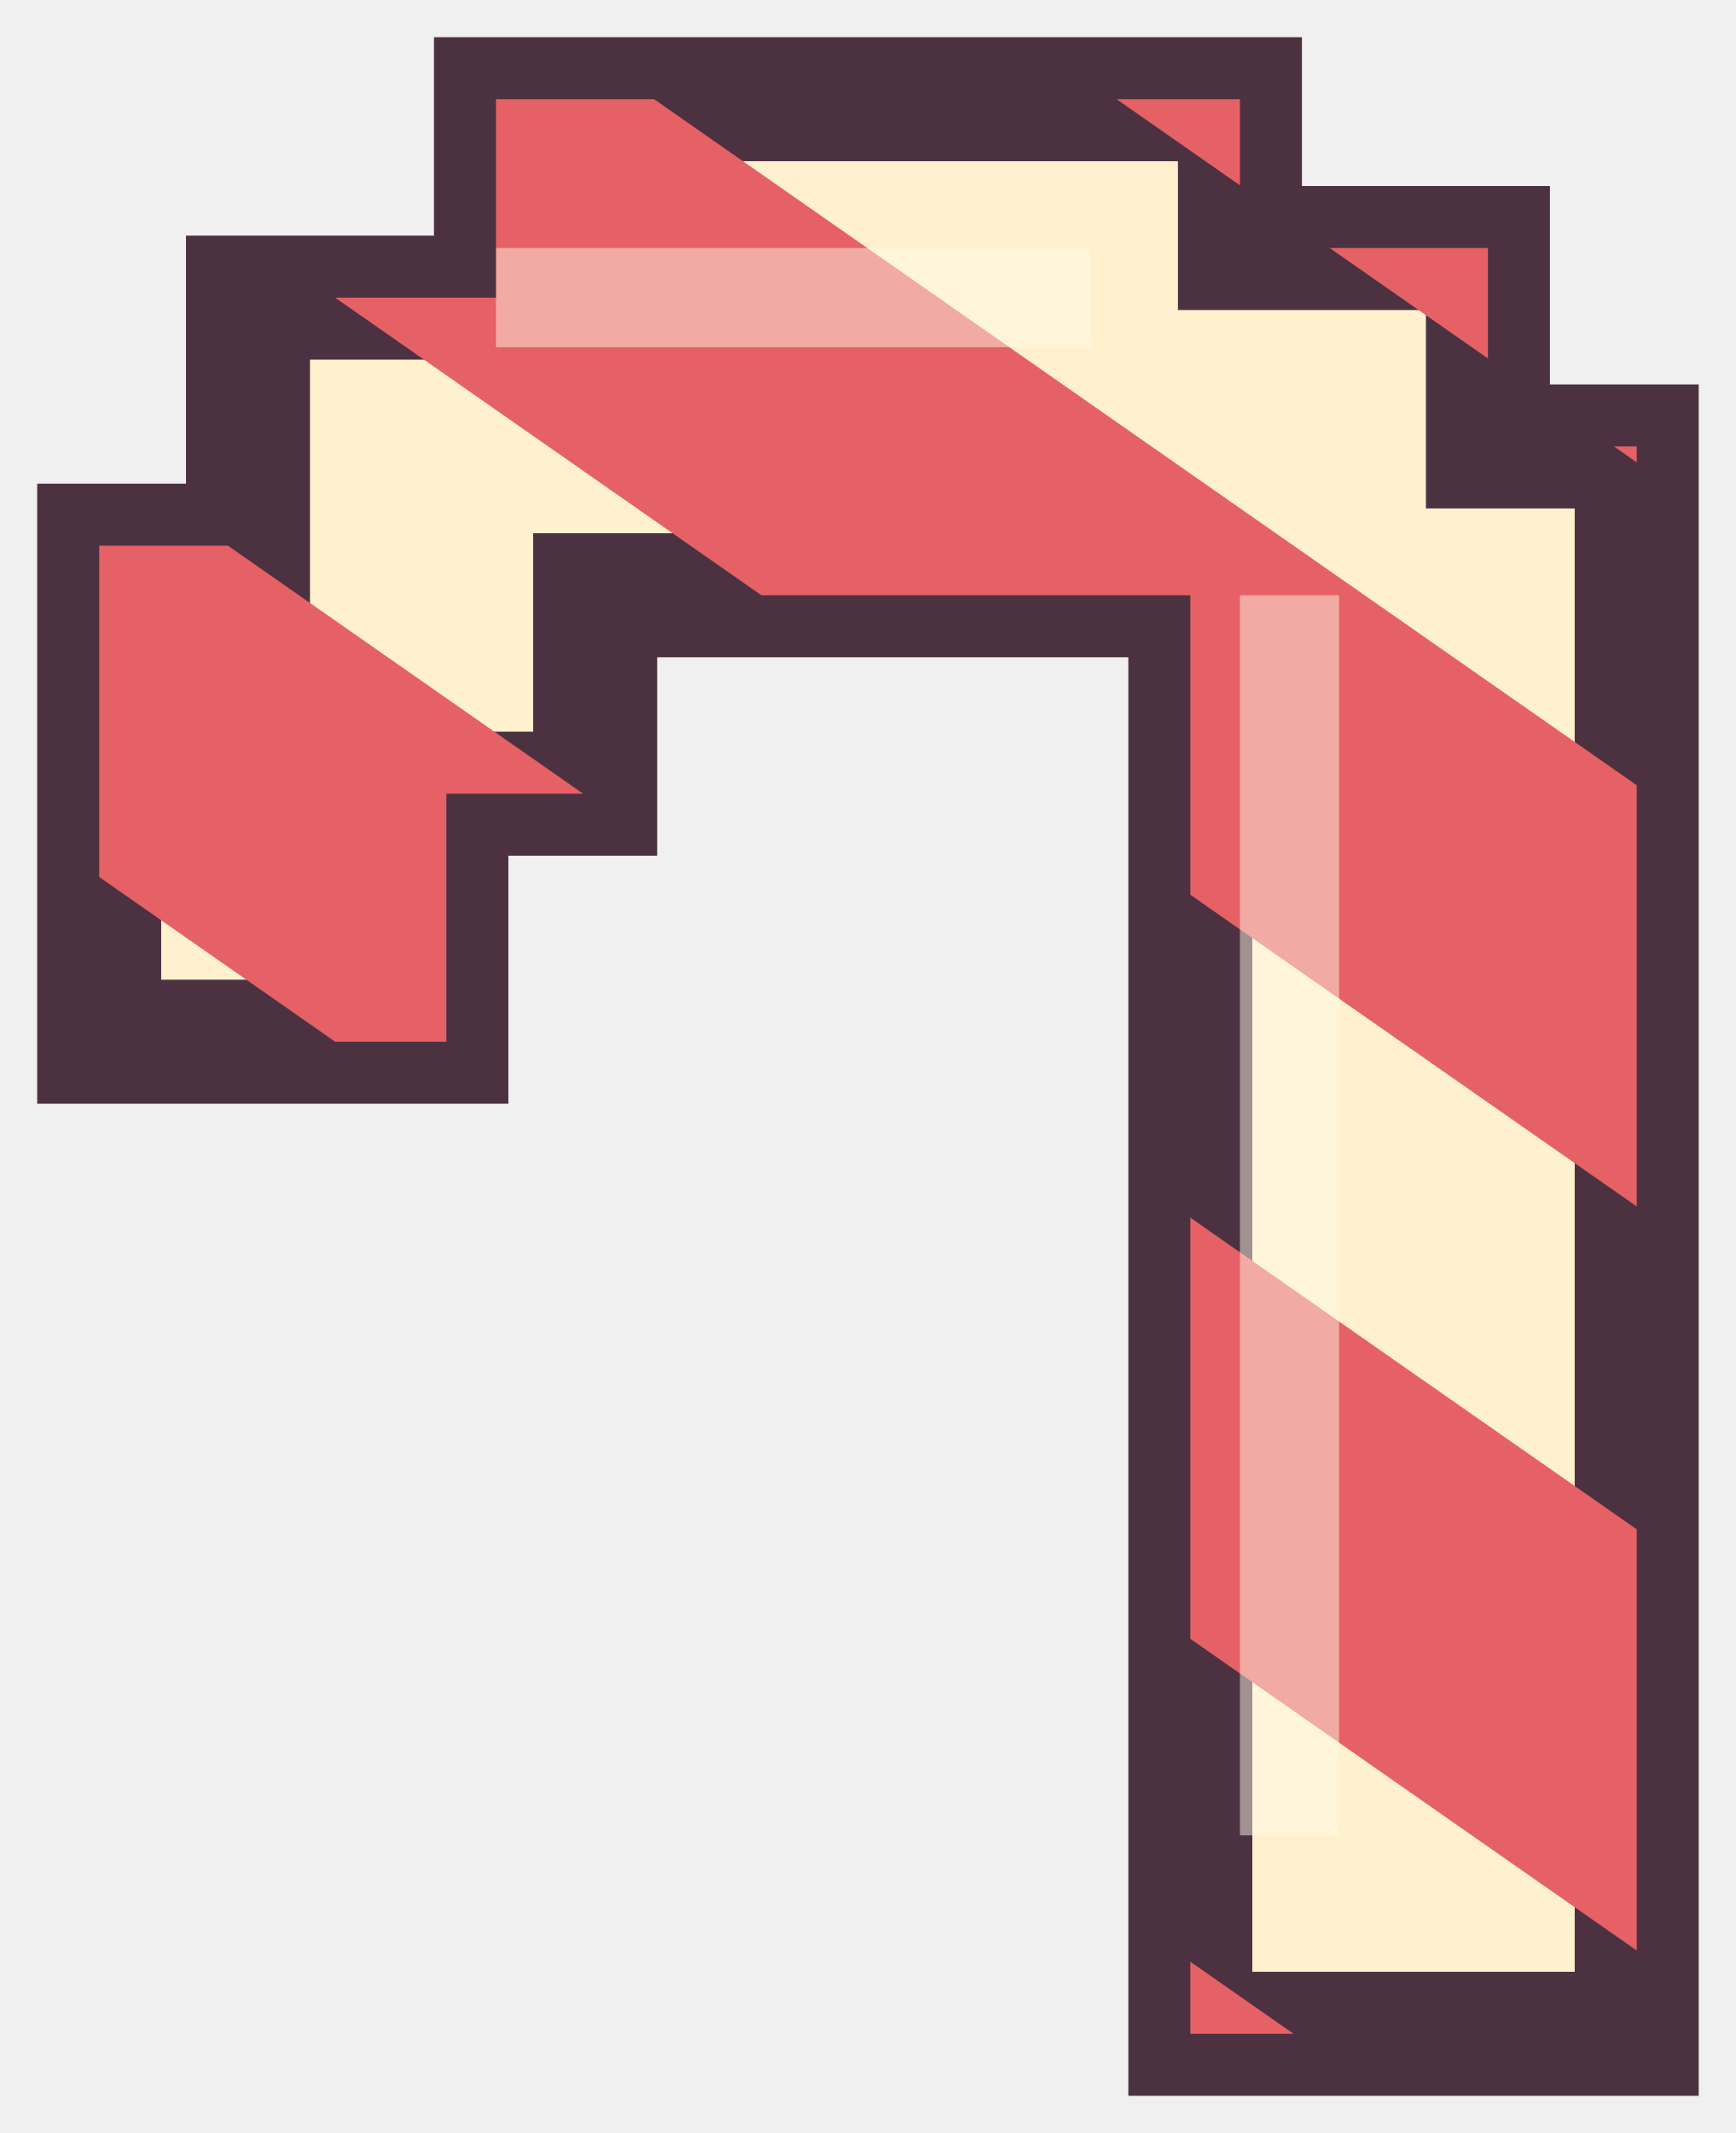
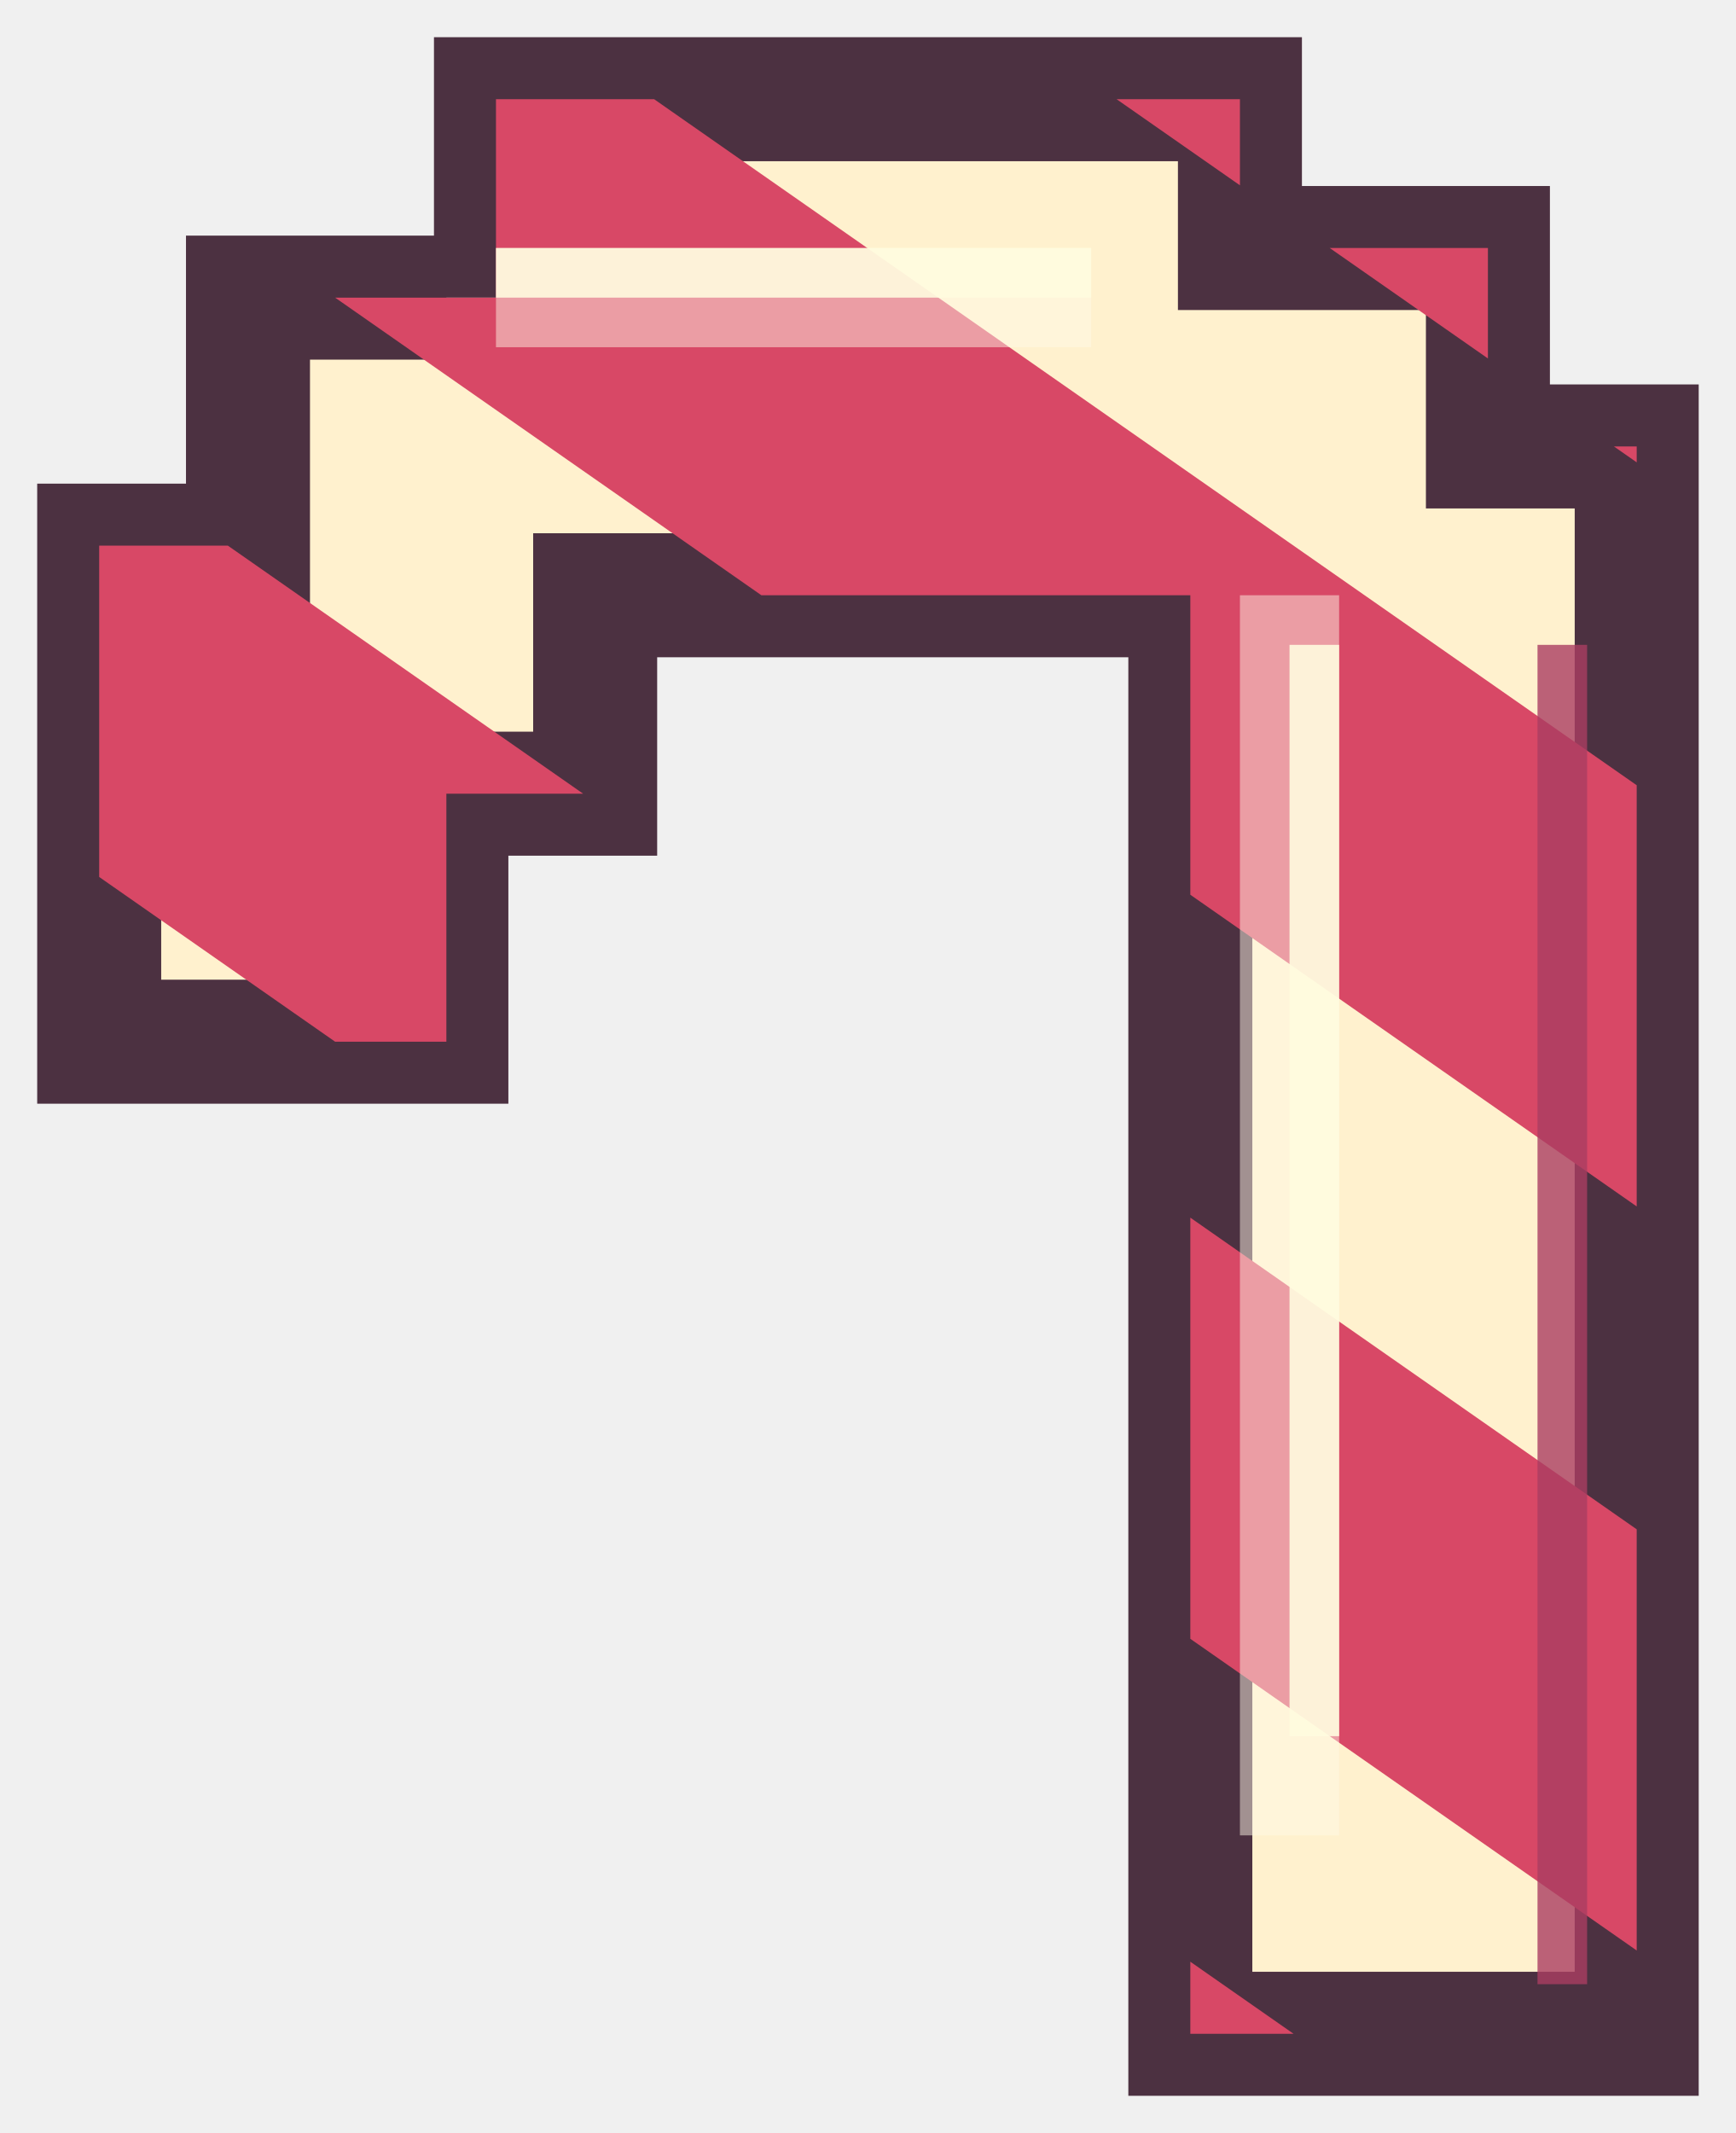
<svg xmlns="http://www.w3.org/2000/svg" width="35" height="43" viewBox="-16 -18 35 43">
  <defs>
    <clipPath id="cane">
      <path d="M-14 0v-7h3v-5h5v-4h15v3h5v4h3v32H8V-6H-4v4h-3v5h-7z" />
    </clipPath>
  </defs>
  <path d="M-14 0v-7h3v-5h5v-4h15v3h5v4h3v32H8V-6H-4v4h-3v5h-7z" fill="#fff1ce" stroke="#4c3141" stroke-width="2.5" />
  <g clip-path="url(#cane)">
-     <path d="M-25 -38l5 -5 53 37-5 5Z" fill="#e56165" />
-     <path d="M-25 -23l5 -5 53 37-5 5Z" fill="#e56165" />
-     <path d="M-25 -8l5 -5 53 37-5 5Z" fill="#e56165" />
-     <path d="M-25 7l5 -5 53 37-5 5Z" fill="#e56165" />
-     <path d="M-25 22l5 -5 53 37-5 5Z" fill="#e56165" />
-     <path d="M-25 37l5 -5 53 37-5 5Z" fill="#e56165" />
+     <path d="M-25 -38l5 -5 53 37-5 5Z" fill="#d84866" />
+     <path d="M-25 -23l5 -5 53 37-5 5Z" fill="#d84866" />
+     <path d="M-25 -8l5 -5 53 37-5 5Z" fill="#d84866" />
+     <path d="M-25 7l5 -5 53 37-5 5Z" fill="#d84866" />
+     <path d="M-25 22l5 -5 53 37-5 5Z" fill="#d84866" />
+     <path d="M-25 37l5 -5 53 37-5 5Z" fill="#d84866" />
    <path d="M9 -6h2v25H9ZM-6-13h12v2H-6Z" fill="#fff9e7" opacity=".48" />
  </g>
+   <defs>
+     <clipPath id="warm-detail">
+       <path d="M-14 0v-7h3v-5h5v-4h15v3h5v4h3v32H8V-6H-4v4h-3v5h-7z" fill="white" />
+     </clipPath>
+   </defs>
+   <g clip-path="url(#warm-detail)">
+     <path d="M10-5h1v22h-1ZM-7-13h13v1H-7Z" fill="#fffcdf" opacity=".9" />
+     <path d="M15-5h1v27h-1Z" fill="#aa3d62" opacity=".8" />
+   </g>
</svg>
